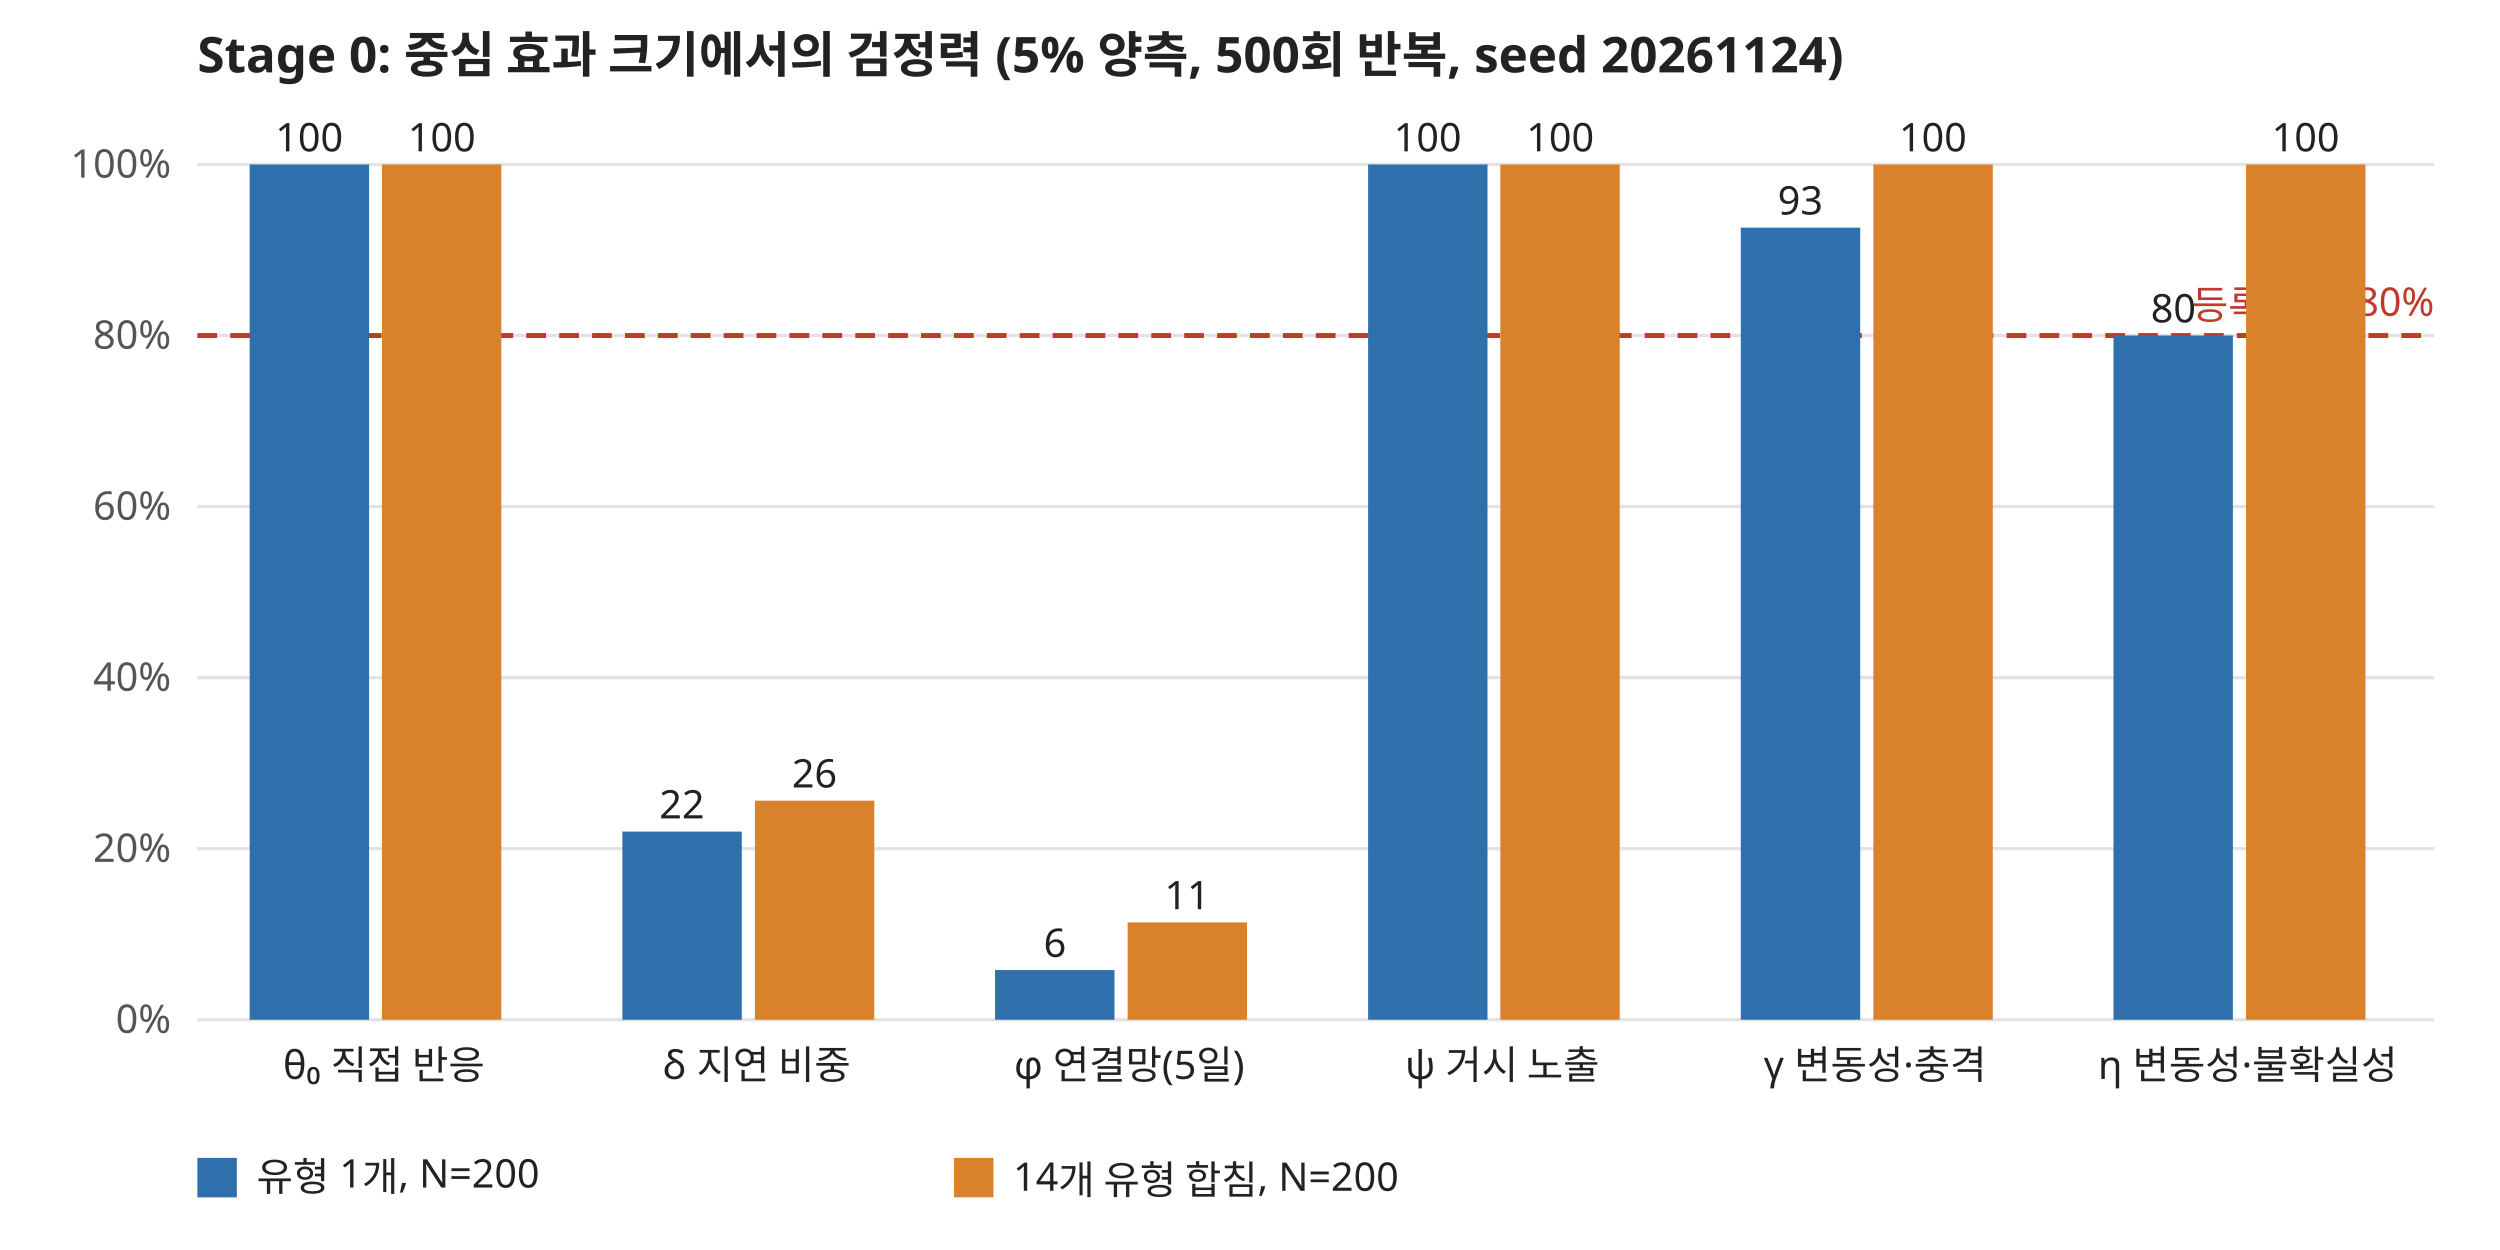
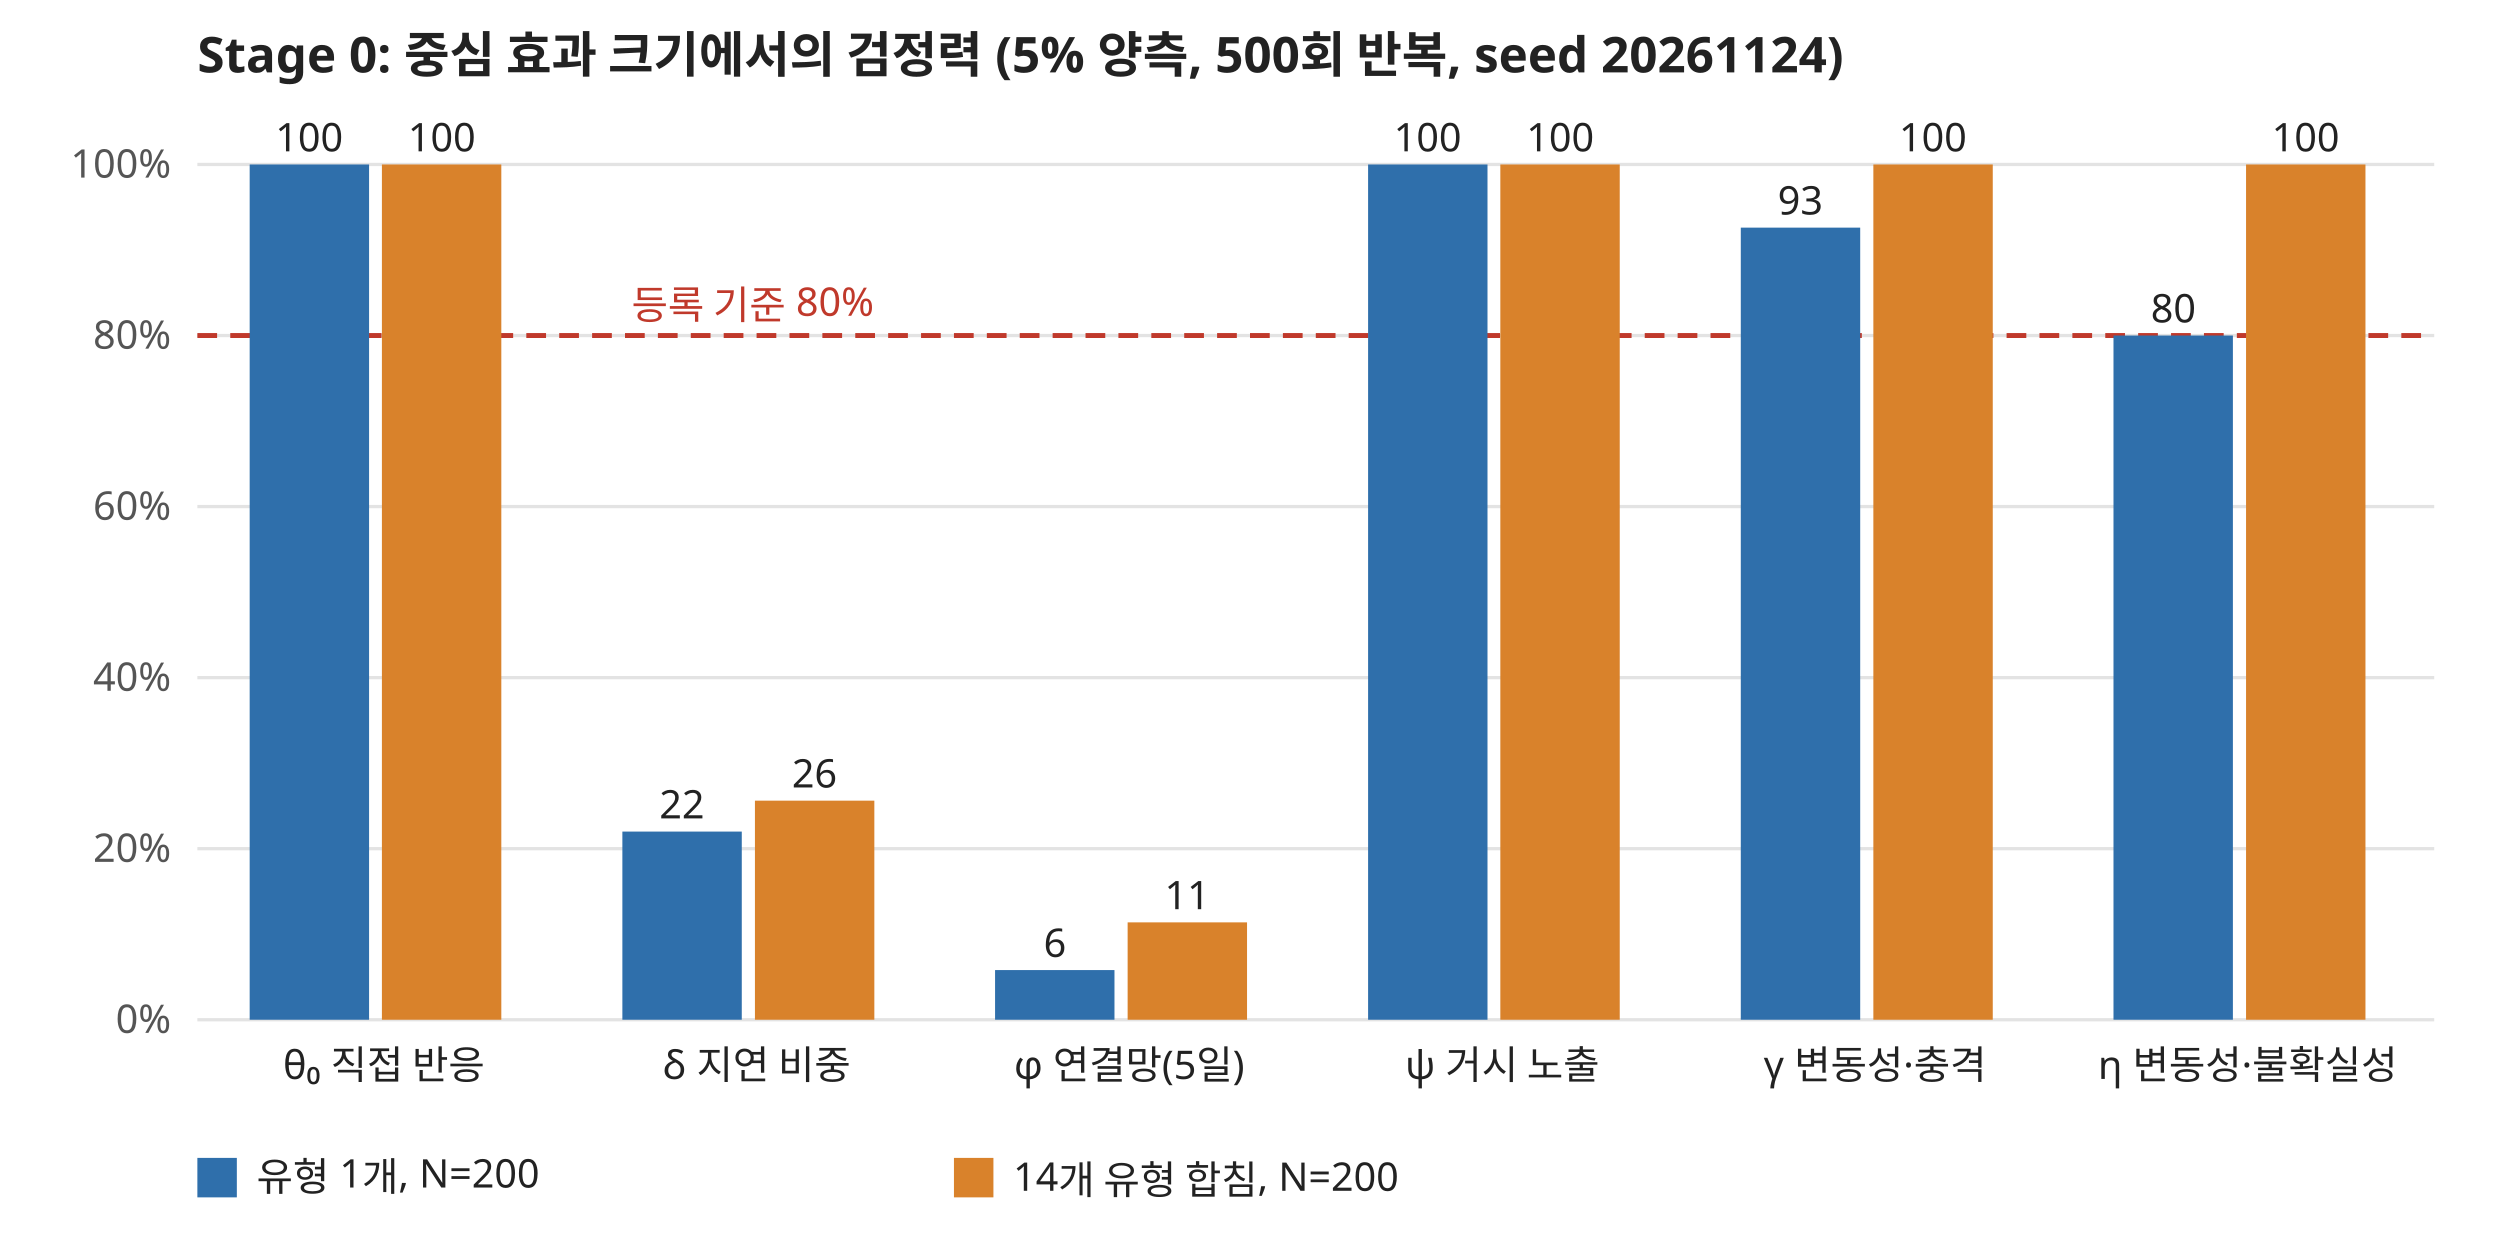
<svg xmlns="http://www.w3.org/2000/svg" viewBox="0 0 760 380" font-family="sans-serif" font-size="12">
  <rect width="760" height="380" fill="#ffffff" />
  <text x="60" y="22" font-size="15" font-weight="bold" fill="#222">Stage 0: 중심 효과 크기에서의 검정력 (5% 양측, 500회 반복, seed 20261124)</text>
  <line x1="60" y1="310.0" x2="740" y2="310.0" stroke="#e3e3e3" />
  <text x="52" y="314.0" text-anchor="end" fill="#555">0%</text>
  <line x1="60" y1="258.0" x2="740" y2="258.0" stroke="#e3e3e3" />
  <text x="52" y="262.0" text-anchor="end" fill="#555">20%</text>
  <line x1="60" y1="206.0" x2="740" y2="206.0" stroke="#e3e3e3" />
  <text x="52" y="210.0" text-anchor="end" fill="#555">40%</text>
  <line x1="60" y1="154.0" x2="740" y2="154.0" stroke="#e3e3e3" />
  <text x="52" y="158.0" text-anchor="end" fill="#555">60%</text>
  <line x1="60" y1="102.0" x2="740" y2="102.0" stroke="#e3e3e3" />
  <text x="52" y="106.0" text-anchor="end" fill="#555">80%</text>
  <line x1="60" y1="50.0" x2="740" y2="50.0" stroke="#e3e3e3" />
  <text x="52" y="54.0" text-anchor="end" fill="#555">100%</text>
  <line x1="60" y1="102.0" x2="740" y2="102.0" stroke="#c0392b" stroke-dasharray="6 4" stroke-width="1.5" />
-   <text x="740" y="97.0" text-anchor="end" fill="#c0392b">등록 기준 80%</text>
+   <rect x="188" y="80.0" width="92" height="15" fill="#ffffff" />
+   <text x="192" y="97.0" text-anchor="start" fill="#c0392b">등록 기준 80%</text>
  <rect x="75.9" y="50.0" width="36.3" height="260.0" fill="#2f6fab" />
  <text x="94.0" y="46.0" text-anchor="middle" fill="#222">100</text>
  <rect x="116.1" y="50.0" width="36.3" height="260.0" fill="#d9822b" />
  <text x="134.3" y="46.0" text-anchor="middle" fill="#222">100</text>
  <text x="116.7" y="328" text-anchor="middle" fill="#222">θ₀ 직접 반응</text>
  <rect x="189.2" y="252.8" width="36.3" height="57.2" fill="#2f6fab" />
  <text x="207.3" y="248.8" text-anchor="middle" fill="#222">22</text>
  <rect x="229.5" y="243.4" width="36.3" height="66.6" fill="#d9822b" />
  <text x="247.6" y="239.4" text-anchor="middle" fill="#222">26</text>
  <text x="230.0" y="328" text-anchor="middle" fill="#222">δ 지연 비중</text>
  <rect x="302.5" y="294.9" width="36.3" height="15.1" fill="#2f6fab" />
  <text x="320.7" y="290.9" text-anchor="middle" fill="#222">6</text>
  <rect x="342.8" y="280.4" width="36.3" height="29.6" fill="#d9822b" />
  <text x="360.9" y="276.4" text-anchor="middle" fill="#222">11</text>
  <text x="343.3" y="328" text-anchor="middle" fill="#222">φ 연결망(5일)</text>
  <rect x="415.9" y="50.0" width="36.3" height="260.0" fill="#2f6fab" />
  <text x="434.0" y="46.0" text-anchor="middle" fill="#222">100</text>
  <rect x="456.1" y="50.0" width="36.3" height="260.0" fill="#d9822b" />
  <text x="474.3" y="46.0" text-anchor="middle" fill="#222">100</text>
  <text x="456.7" y="328" text-anchor="middle" fill="#222">ψ 거시 노출</text>
  <rect x="529.2" y="69.2" width="36.3" height="240.8" fill="#2f6fab" />
  <text x="547.3" y="65.2" text-anchor="middle" fill="#222">93</text>
  <rect x="569.5" y="50.0" width="36.3" height="260.0" fill="#d9822b" />
  <text x="587.6" y="46.0" text-anchor="middle" fill="#222">100</text>
  <text x="570.0" y="328" text-anchor="middle" fill="#222">γ 변동성·충격</text>
  <rect x="642.5" y="102.0" width="36.3" height="208.0" fill="#2f6fab" />
  <text x="660.7" y="98.0" text-anchor="middle" fill="#222">80</text>
  <rect x="682.8" y="50.0" width="36.3" height="260.0" fill="#d9822b" />
  <text x="700.9" y="46.0" text-anchor="middle" fill="#222">100</text>
  <text x="683.3" y="328" text-anchor="middle" fill="#222">η 변동성·불확실성</text>
  <rect x="60" y="352" width="12" height="12" fill="#2f6fab" />
  <text x="78" y="362" fill="#222">유형 1개, N=200</text>
  <rect x="290" y="352" width="12" height="12" fill="#d9822b" />
  <text x="308" y="362" fill="#222">14개 유형 합침, N=200</text>
</svg>
